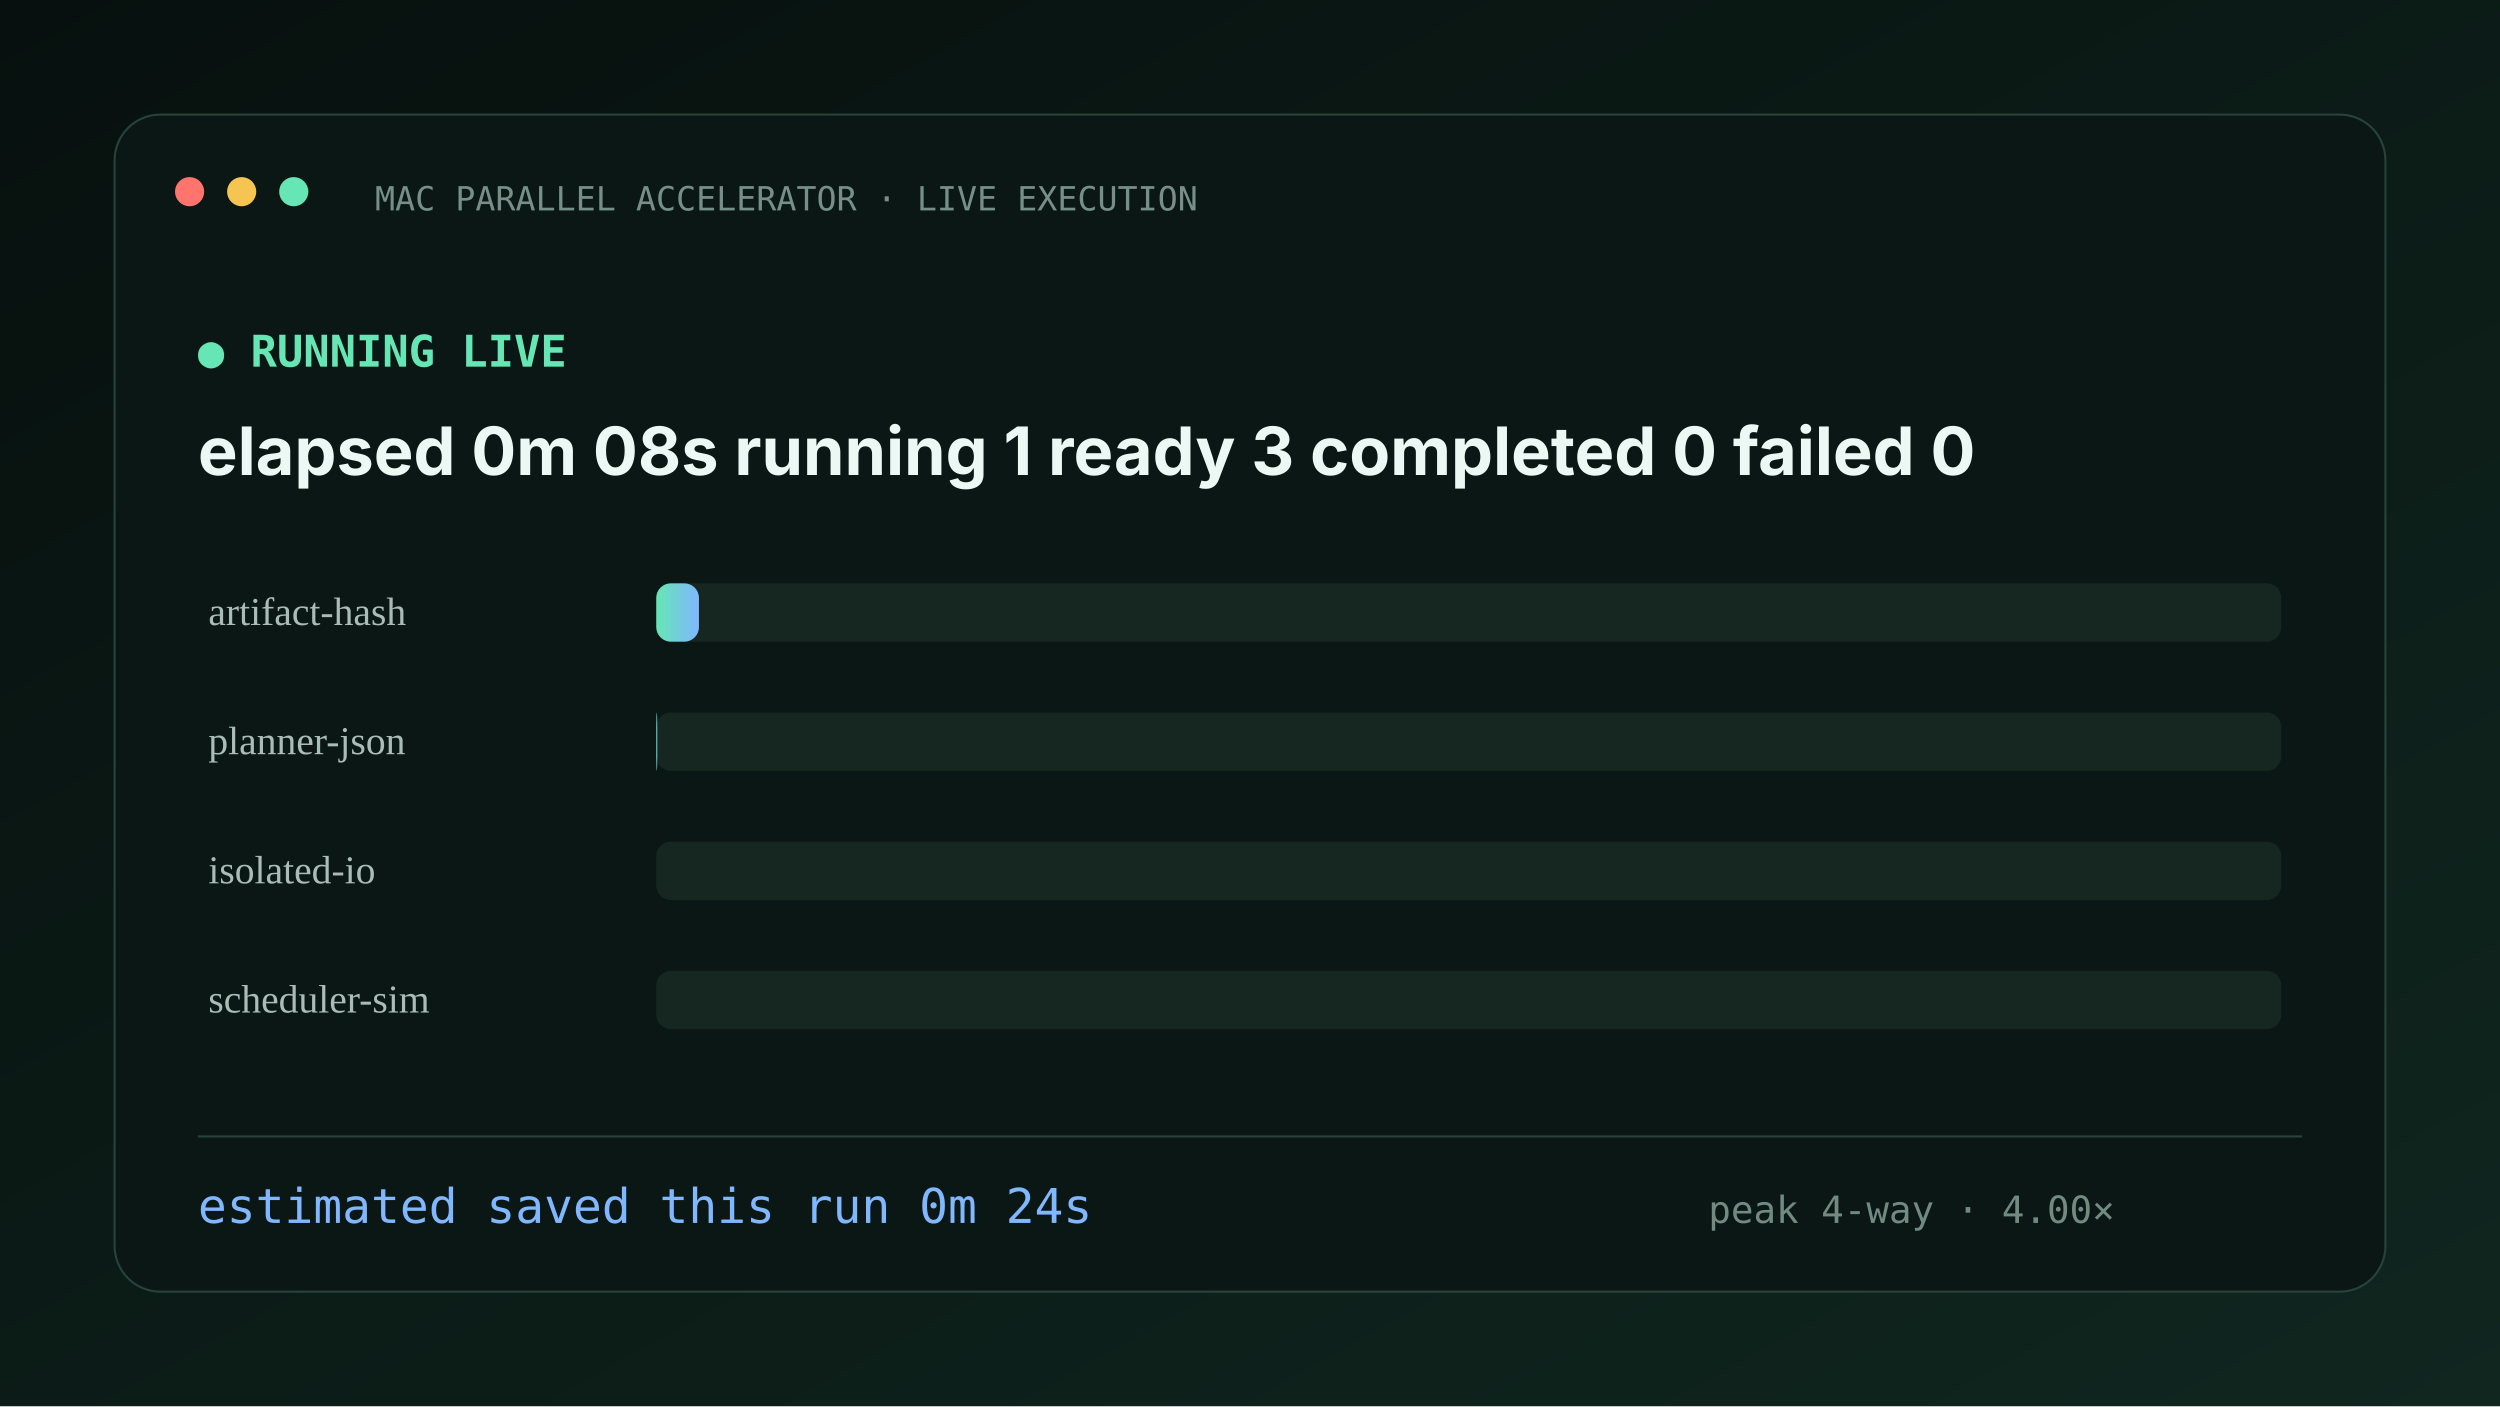
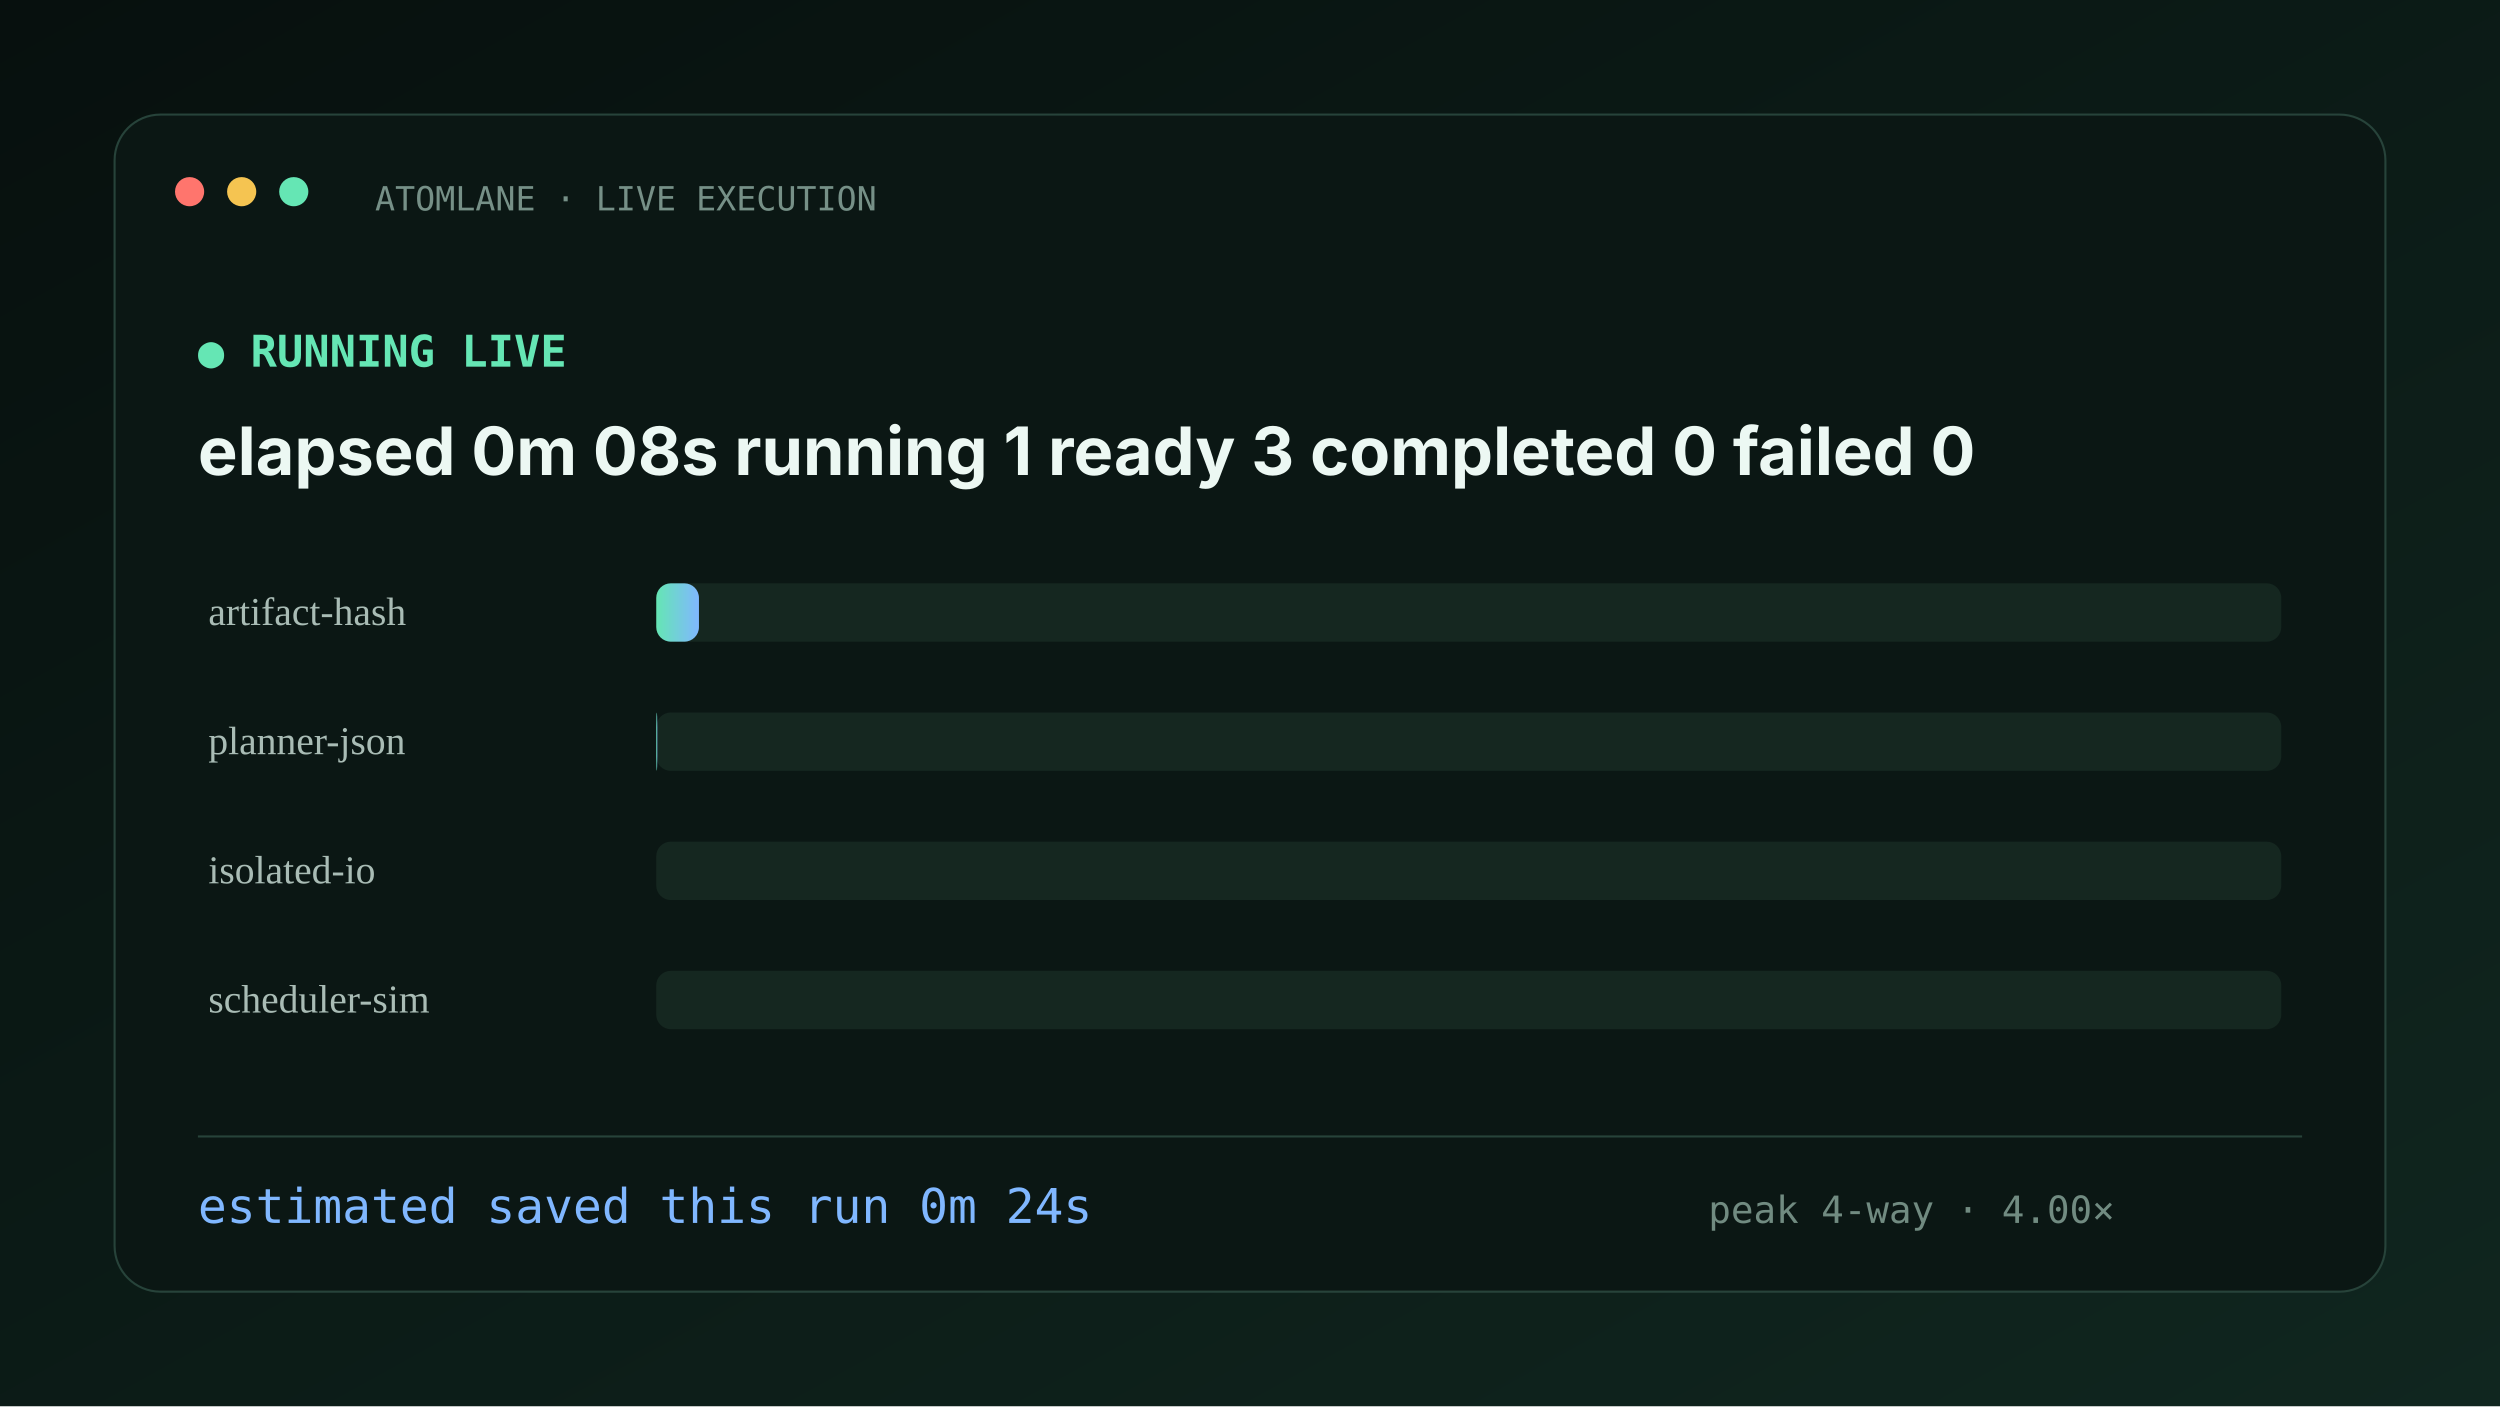
<svg xmlns="http://www.w3.org/2000/svg" width="1200" height="675" viewBox="0 0 1200 675">
  <defs>
    <linearGradient id="bg" x1="0" y1="0" x2="1" y2="1">
      <stop stop-color="#07100e" />
      <stop offset="1" stop-color="#10261f" />
    </linearGradient>
    <linearGradient id="accent">
      <stop stop-color="#65e6b4" />
      <stop offset="1" stop-color="#80b7ff" />
    </linearGradient>
  </defs>
  <rect width="1200" height="675" fill="url(#bg)" />
  <rect x="55" y="55" width="1090" height="565" rx="22" fill="#0b1714" stroke="#27433a" />
  <circle cx="91" cy="92" r="7" fill="#ff756d" />
  <circle cx="116" cy="92" r="7" fill="#f5c451" />
  <circle cx="141" cy="92" r="7" fill="#65e6b4" />
-   <text x="180" y="101" fill="#769087" font-family="ui-monospace,SFMono-Regular,Menlo,monospace" font-size="16">MAC PARALLEL ACCELERATOR · LIVE EXECUTION</text>
+   <text x="180" y="101" fill="#769087" font-family="ui-monospace,SFMono-Regular,Menlo,monospace" font-size="16">ATOMLANE · LIVE EXECUTION</text>
  <text x="95" y="176" fill="#65e6b4" font-family="ui-monospace,SFMono-Regular,Menlo,monospace" font-size="21" font-weight="700">● RUNNING LIVE</text>
  <text x="95" y="228" fill="#ecf8f3" font-family="-apple-system,BlinkMacSystemFont,Segoe UI,sans-serif" font-size="32" font-weight="750">elapsed 0m 08s   running 1   ready 3   completed 0   failed 0</text>
  <text x="100" y="300" fill="#a9bcb5" font-size="19">artifact-hash</text>
  <rect x="315" y="280" width="780" height="28" rx="7" fill="#152720" />
  <rect x="315" y="280" width="20.5" height="28" rx="7" fill="url(#accent)" />
  <text x="100" y="362" fill="#a9bcb5" font-size="19">planner-json</text>
  <rect x="315" y="342" width="780" height="28" rx="7" fill="#152720" />
  <rect x="315" y="342" width="0.5" height="28" rx="7" fill="url(#accent)" />
  <text x="100" y="424" fill="#a9bcb5" font-size="19">isolated-io</text>
  <rect x="315" y="404" width="780" height="28" rx="7" fill="#152720" />
  <rect x="315" y="404" width="0.0" height="28" rx="7" fill="url(#accent)" />
  <text x="100" y="486" fill="#a9bcb5" font-size="19">scheduler-sim</text>
  <rect x="315" y="466" width="780" height="28" rx="7" fill="#152720" />
  <rect x="315" y="466" width="0.0" height="28" rx="7" fill="url(#accent)" />
  <rect x="95" y="545" width="1010" height="1" fill="#27433a" />
  <text x="95" y="587" fill="#80b7ff" font-family="ui-monospace,SFMono-Regular,Menlo,monospace" font-size="23">estimated saved this run  0m 24s</text>
  <text x="820" y="587" fill="#718b81" font-family="ui-monospace,SFMono-Regular,Menlo,monospace" font-size="18">peak 4-way · 4.00×</text>
</svg>
